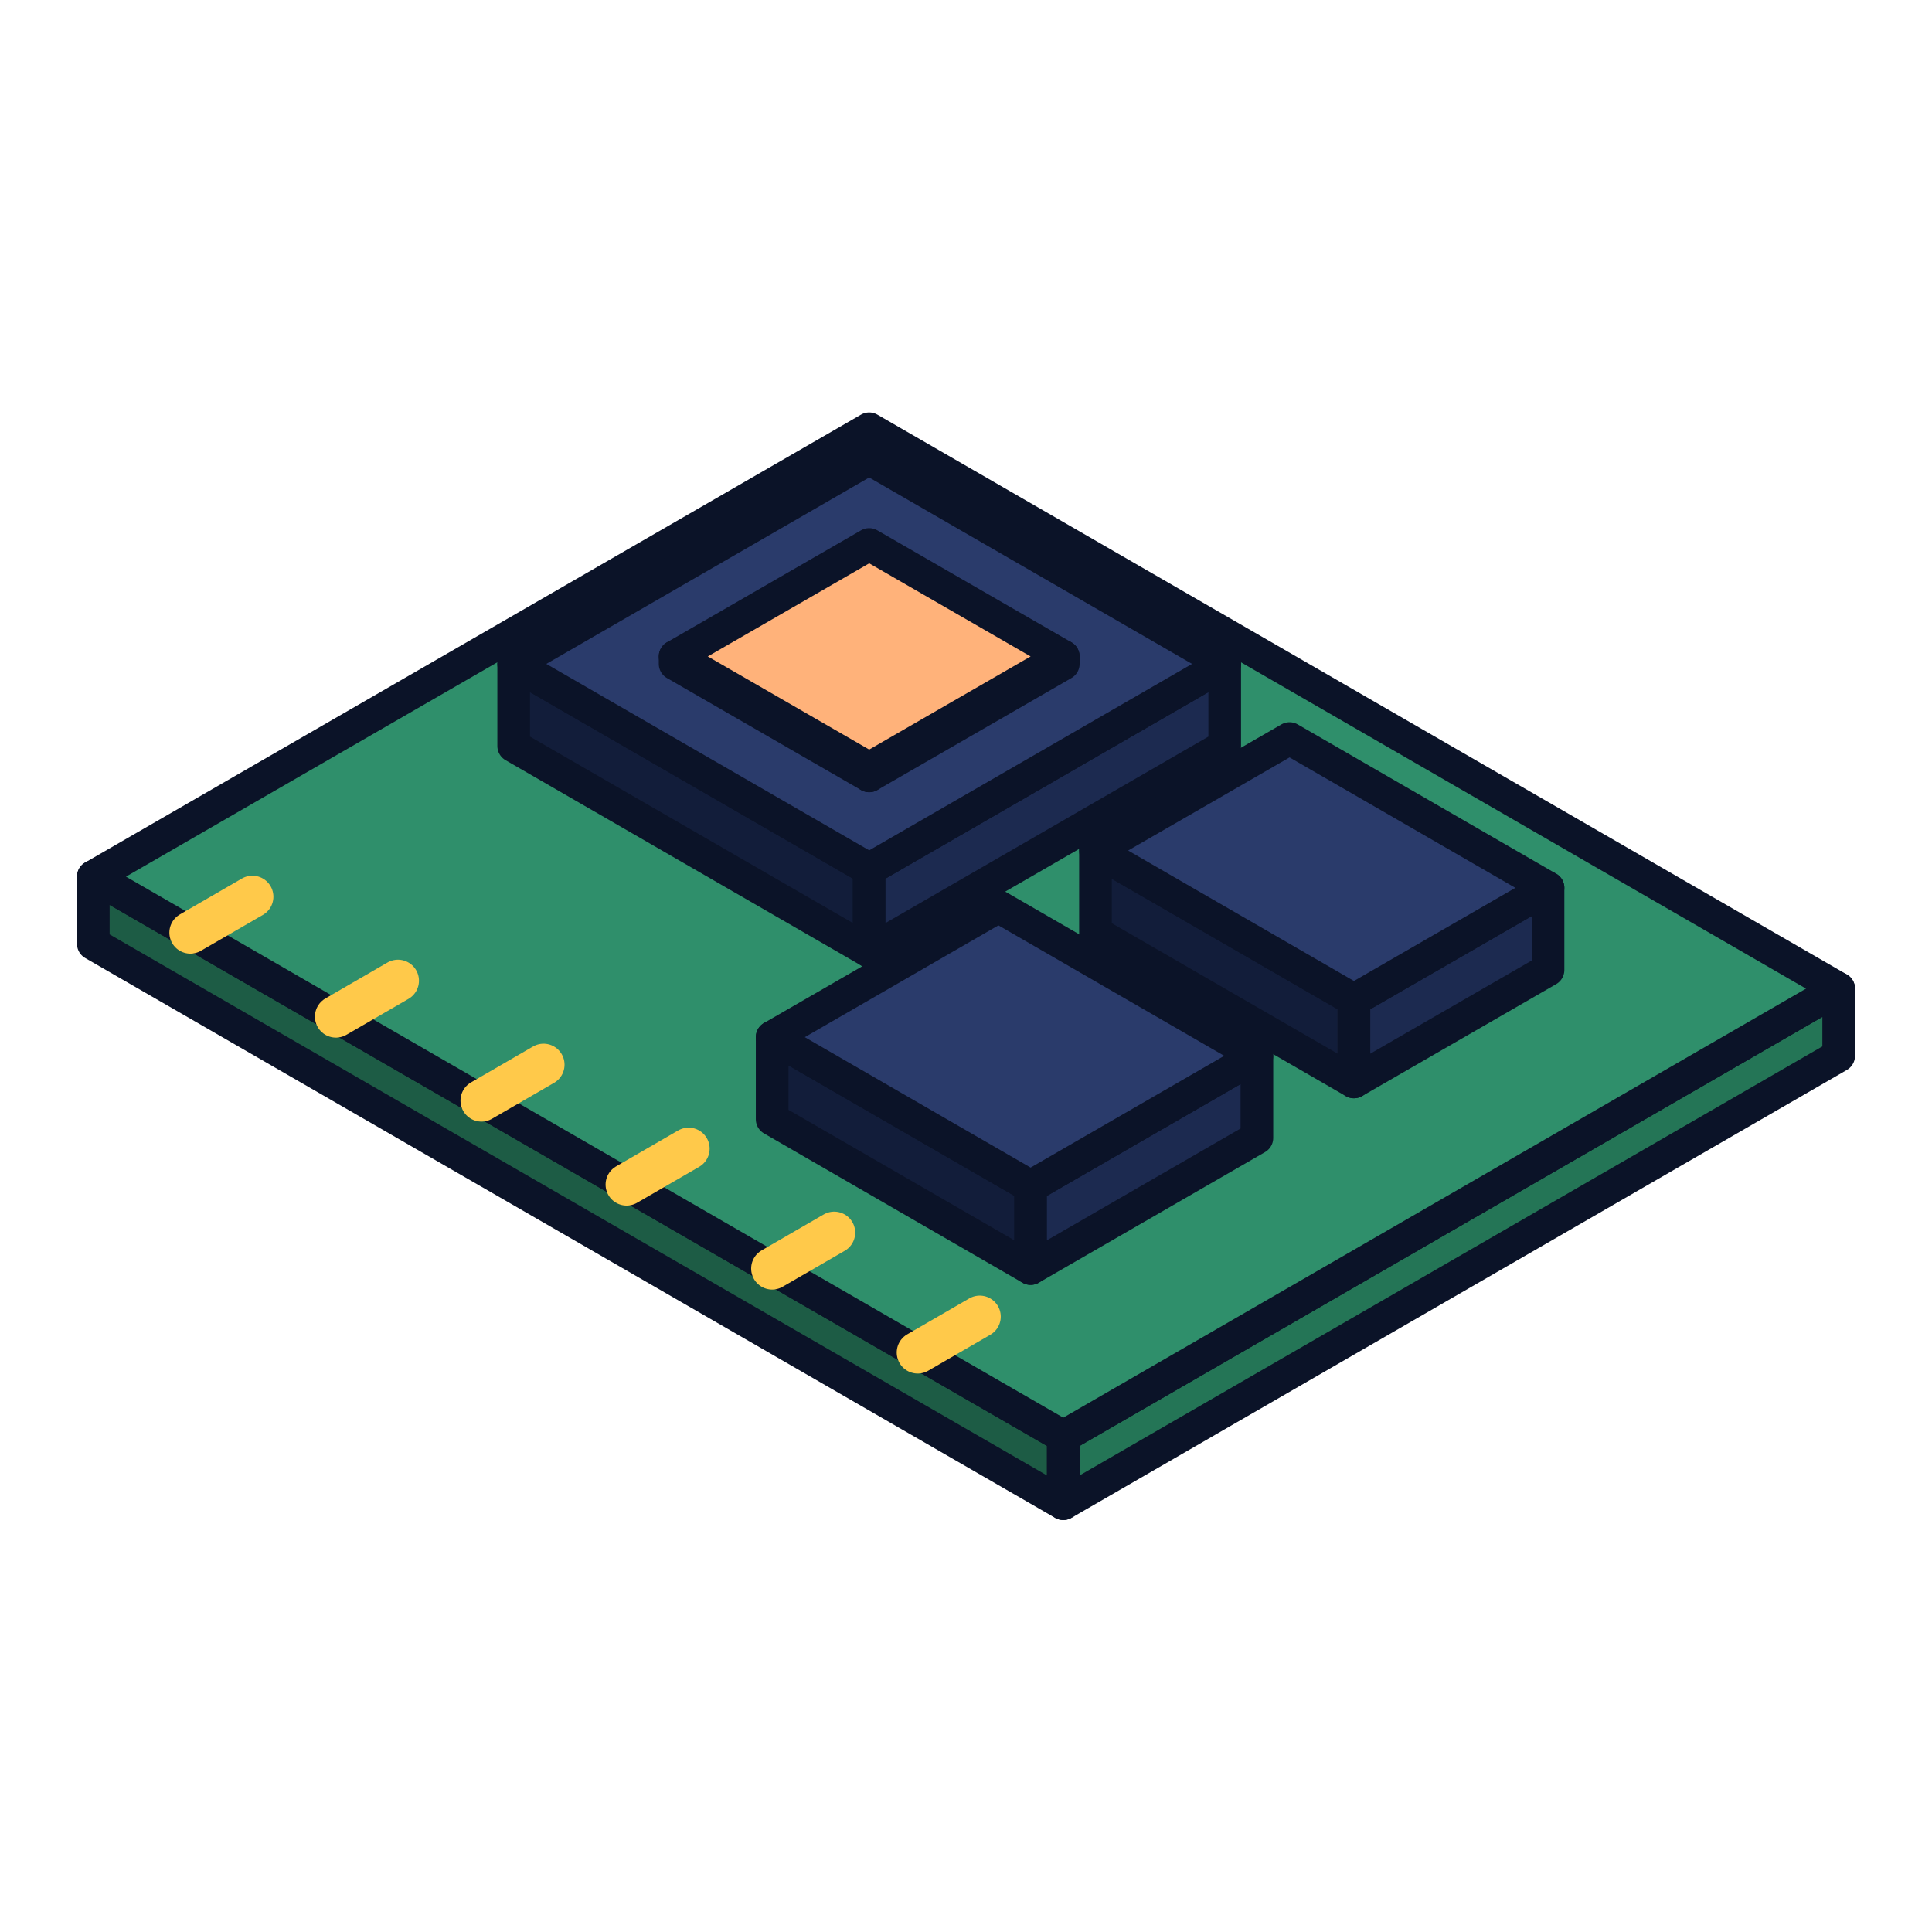
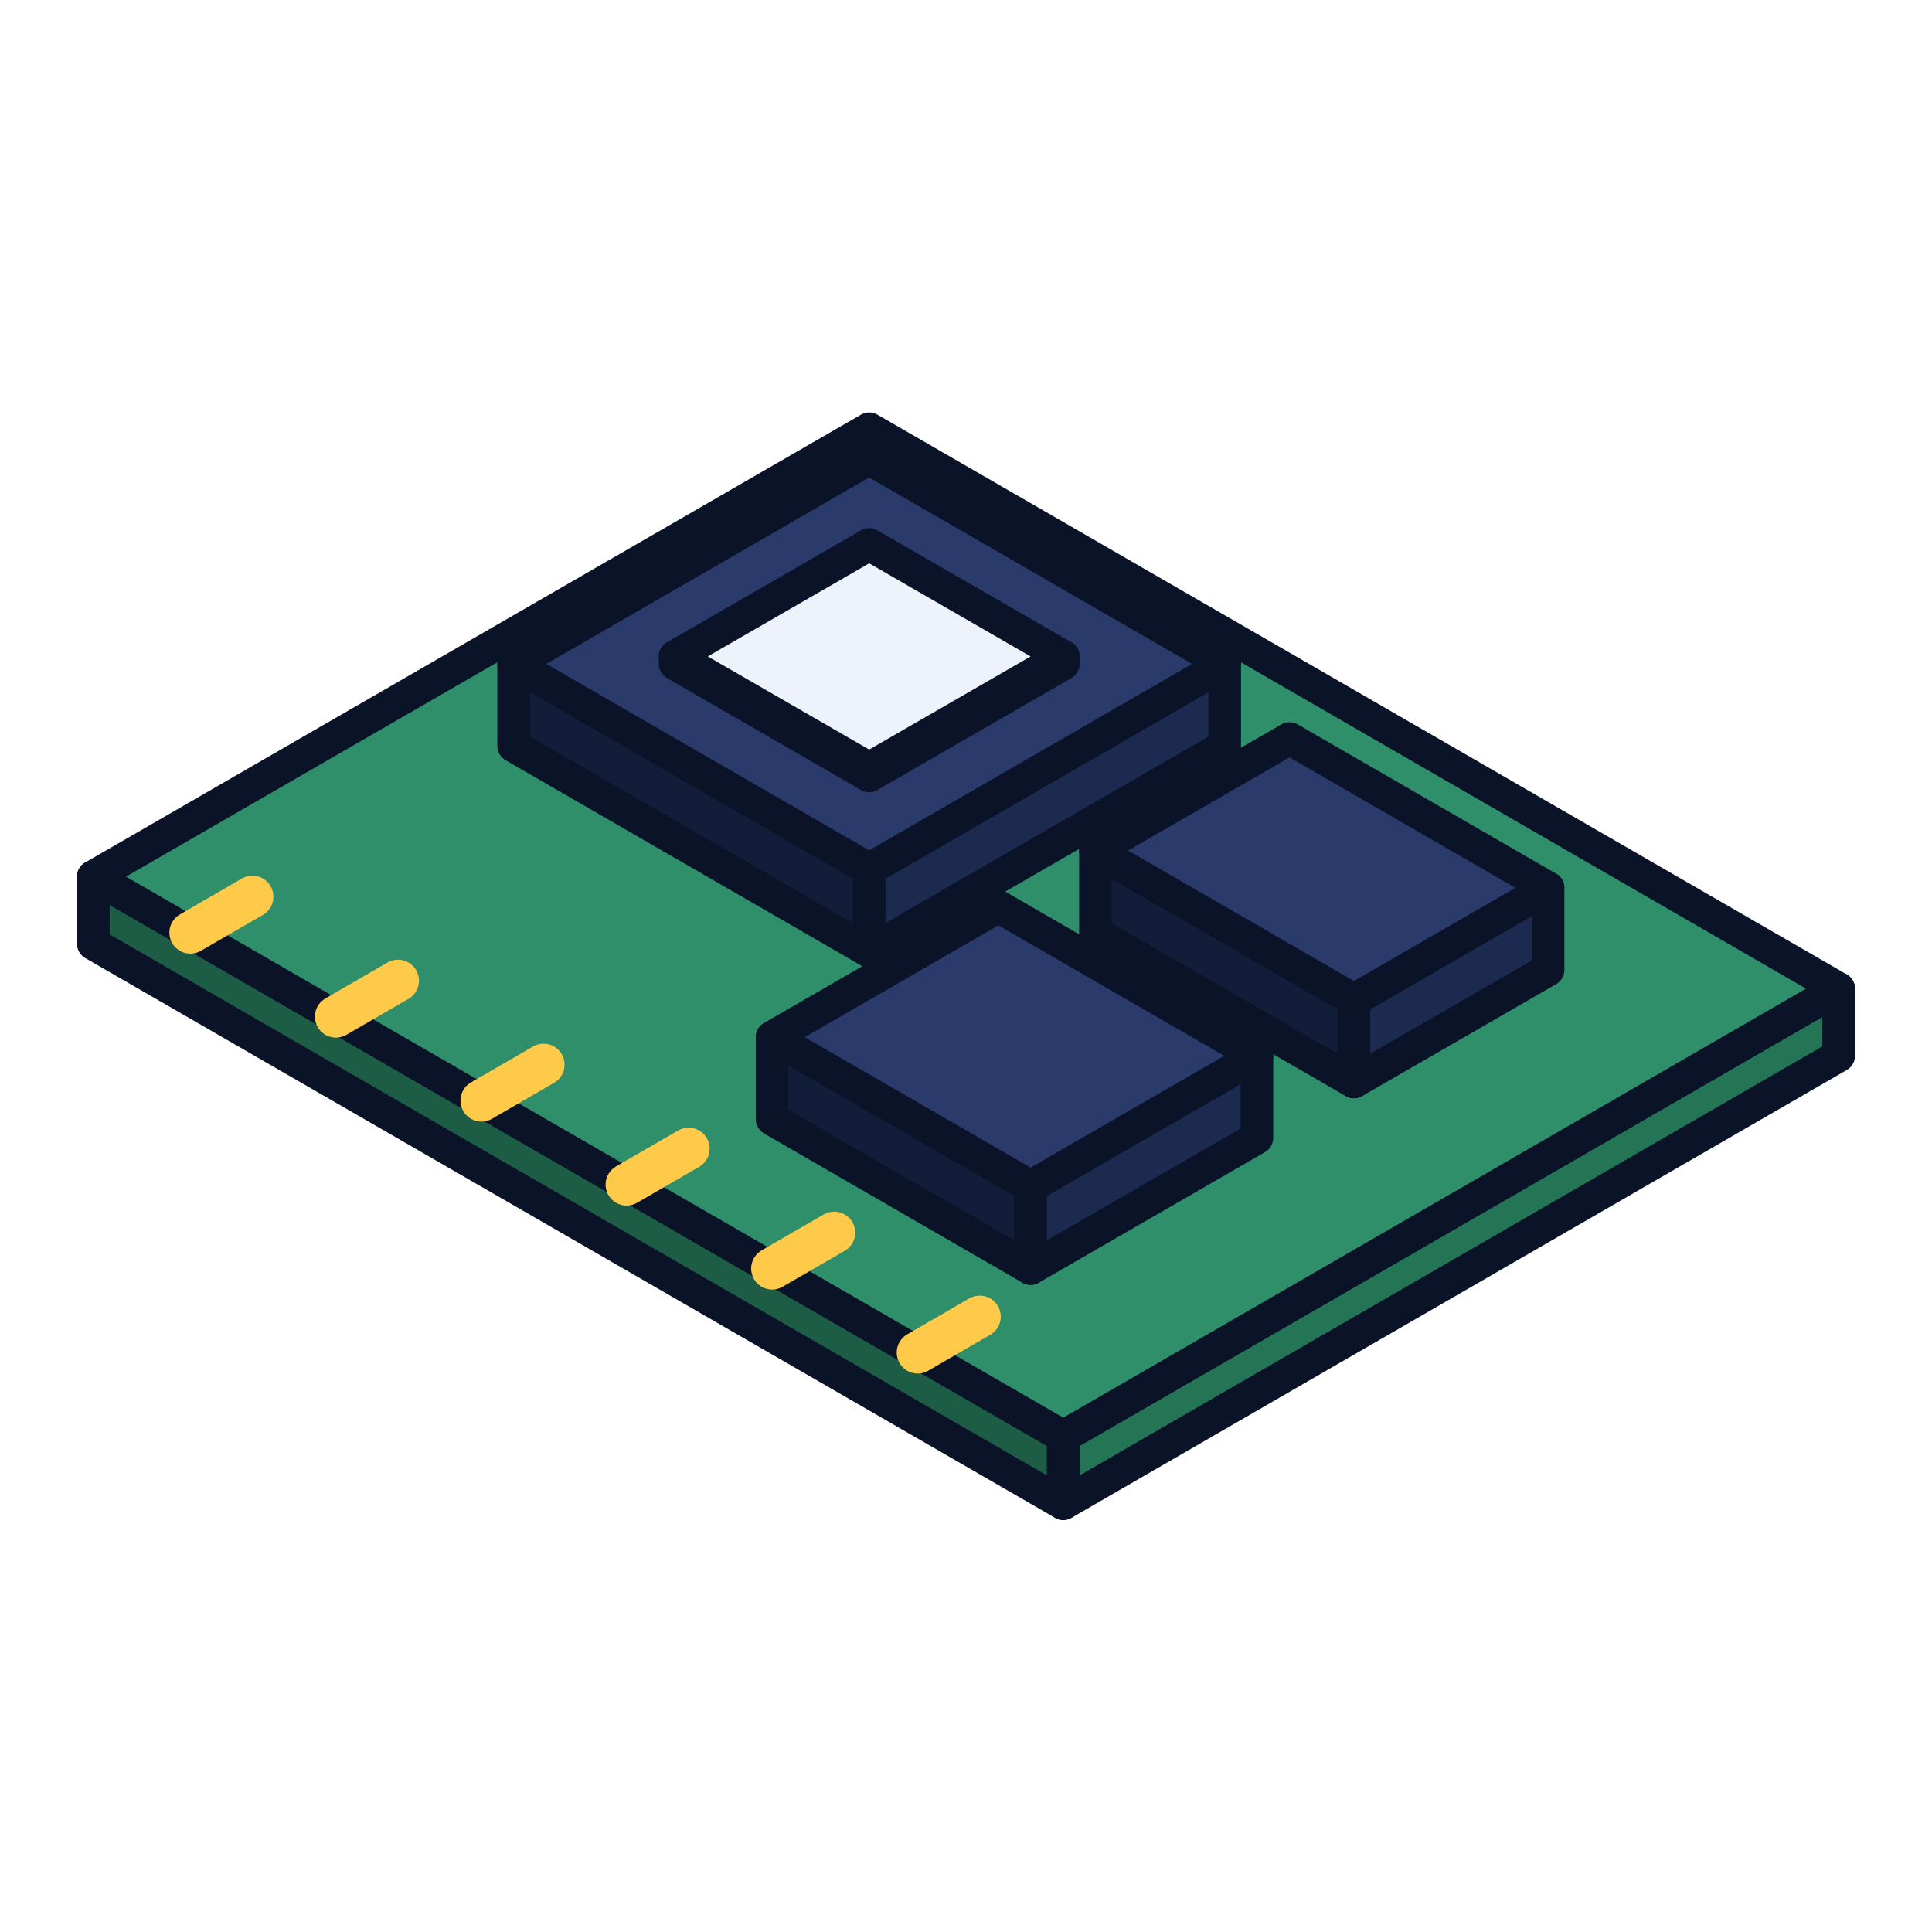
<svg xmlns="http://www.w3.org/2000/svg" viewBox="-18.63 -10.63 41.41 41.41">
  <polygon points="-16.63,9.60 4.16,21.60 4.16,20.16 -16.63,8.16" fill="#1d5c45" stroke="#0b1328" stroke-width="0.7" stroke-linejoin="round" />
  <polygon points="20.78,12.00 4.16,21.60 4.16,20.16 20.78,10.56" fill="#247556" stroke="#0b1328" stroke-width="0.7" stroke-linejoin="round" />
  <polygon points="0.00,-1.44 20.78,10.56 4.16,20.16 -16.63,8.16" fill="#2f8f6b" stroke="#0b1328" stroke-width="0.7" stroke-linejoin="round" />
  <polygon points="-7.62,5.36 0.00,9.76 0.00,8.00 -7.62,3.60" fill="#121d3a" stroke="#0b1328" stroke-width="0.7" stroke-linejoin="round" />
  <polygon points="7.62,5.36 0.00,9.76 0.00,8.00 7.62,3.60" fill="#1c2a50" stroke="#0b1328" stroke-width="0.7" stroke-linejoin="round" />
  <polygon points="0.00,-0.80 7.62,3.60 0.00,8.00 -7.62,3.60" fill="#2a3b6b" stroke="#0b1328" stroke-width="0.7" stroke-linejoin="round" />
  <polygon points="4.85,9.36 10.39,12.56 10.39,10.80 4.85,7.60" fill="#121d3a" stroke="#0b1328" stroke-width="0.7" stroke-linejoin="round" />
  <polygon points="14.55,10.16 10.39,12.56 10.39,10.80 14.55,8.40" fill="#1c2a50" stroke="#0b1328" stroke-width="0.7" stroke-linejoin="round" />
  <polygon points="9.01,5.20 14.55,8.40 10.39,10.80 4.85,7.60" fill="#2a3b6b" stroke="#0b1328" stroke-width="0.7" stroke-linejoin="round" />
  <polygon points="-2.08,13.36 3.46,16.56 3.46,14.80 -2.08,11.60" fill="#121d3a" stroke="#0b1328" stroke-width="0.7" stroke-linejoin="round" />
  <polygon points="8.31,13.76 3.46,16.56 3.46,14.80 8.31,12.00" fill="#1c2a50" stroke="#0b1328" stroke-width="0.7" stroke-linejoin="round" />
  <polygon points="2.77,8.80 8.31,12.00 3.46,14.80 -2.08,11.60" fill="#2a3b6b" stroke="#0b1328" stroke-width="0.7" stroke-linejoin="round" />
  <line x1="-13.22" y1="8.59" x2="-14.55" y2="9.36" stroke="#ffc94a" stroke-width="0.9" stroke-linecap="round" />
  <line x1="-10.10" y1="10.39" x2="-11.43" y2="11.16" stroke="#ffc94a" stroke-width="0.9" stroke-linecap="round" />
  <line x1="-6.98" y1="12.19" x2="-8.31" y2="12.96" stroke="#ffc94a" stroke-width="0.9" stroke-linecap="round" />
  <line x1="-3.87" y1="13.99" x2="-5.20" y2="14.76" stroke="#ffc94a" stroke-width="0.9" stroke-linecap="round" />
  <line x1="-0.75" y1="15.79" x2="-2.08" y2="16.56" stroke="#ffc94a" stroke-width="0.9" stroke-linecap="round" />
  <line x1="2.37" y1="17.59" x2="1.04" y2="18.36" stroke="#ffc94a" stroke-width="0.9" stroke-linecap="round" />
-   <polygon points="-4.16,3.60 0.00,6.00 0.00,5.84 -4.16,3.44" fill="#d9661c" stroke="#0b1328" stroke-width="0.7" stroke-linejoin="round" />
-   <polygon points="4.16,3.60 0.00,6.00 0.00,5.84 4.16,3.44" fill="#ff8a3d" stroke="#0b1328" stroke-width="0.7" stroke-linejoin="round" />
-   <polygon points="0.00,1.04 4.16,3.44 0.00,5.84 -4.16,3.44" fill="#ffb27a" stroke="#0b1328" stroke-width="0.7" stroke-linejoin="round" />
+   <polygon points="-4.16,3.60 0.00,6.00 0.00,5.84 -4.16,3.44" fill="#a3aec8" stroke="#0b1328" stroke-width="0.7" stroke-linejoin="round" />
+   <polygon points="4.16,3.60 0.00,6.00 0.00,5.84 4.16,3.44" fill="#c9d1e3" stroke="#0b1328" stroke-width="0.7" stroke-linejoin="round" />
+   <polygon points="0.00,1.04 4.16,3.44 0.00,5.84 -4.16,3.44" fill="#eef2fa" stroke="#0b1328" stroke-width="0.7" stroke-linejoin="round" />
</svg>
